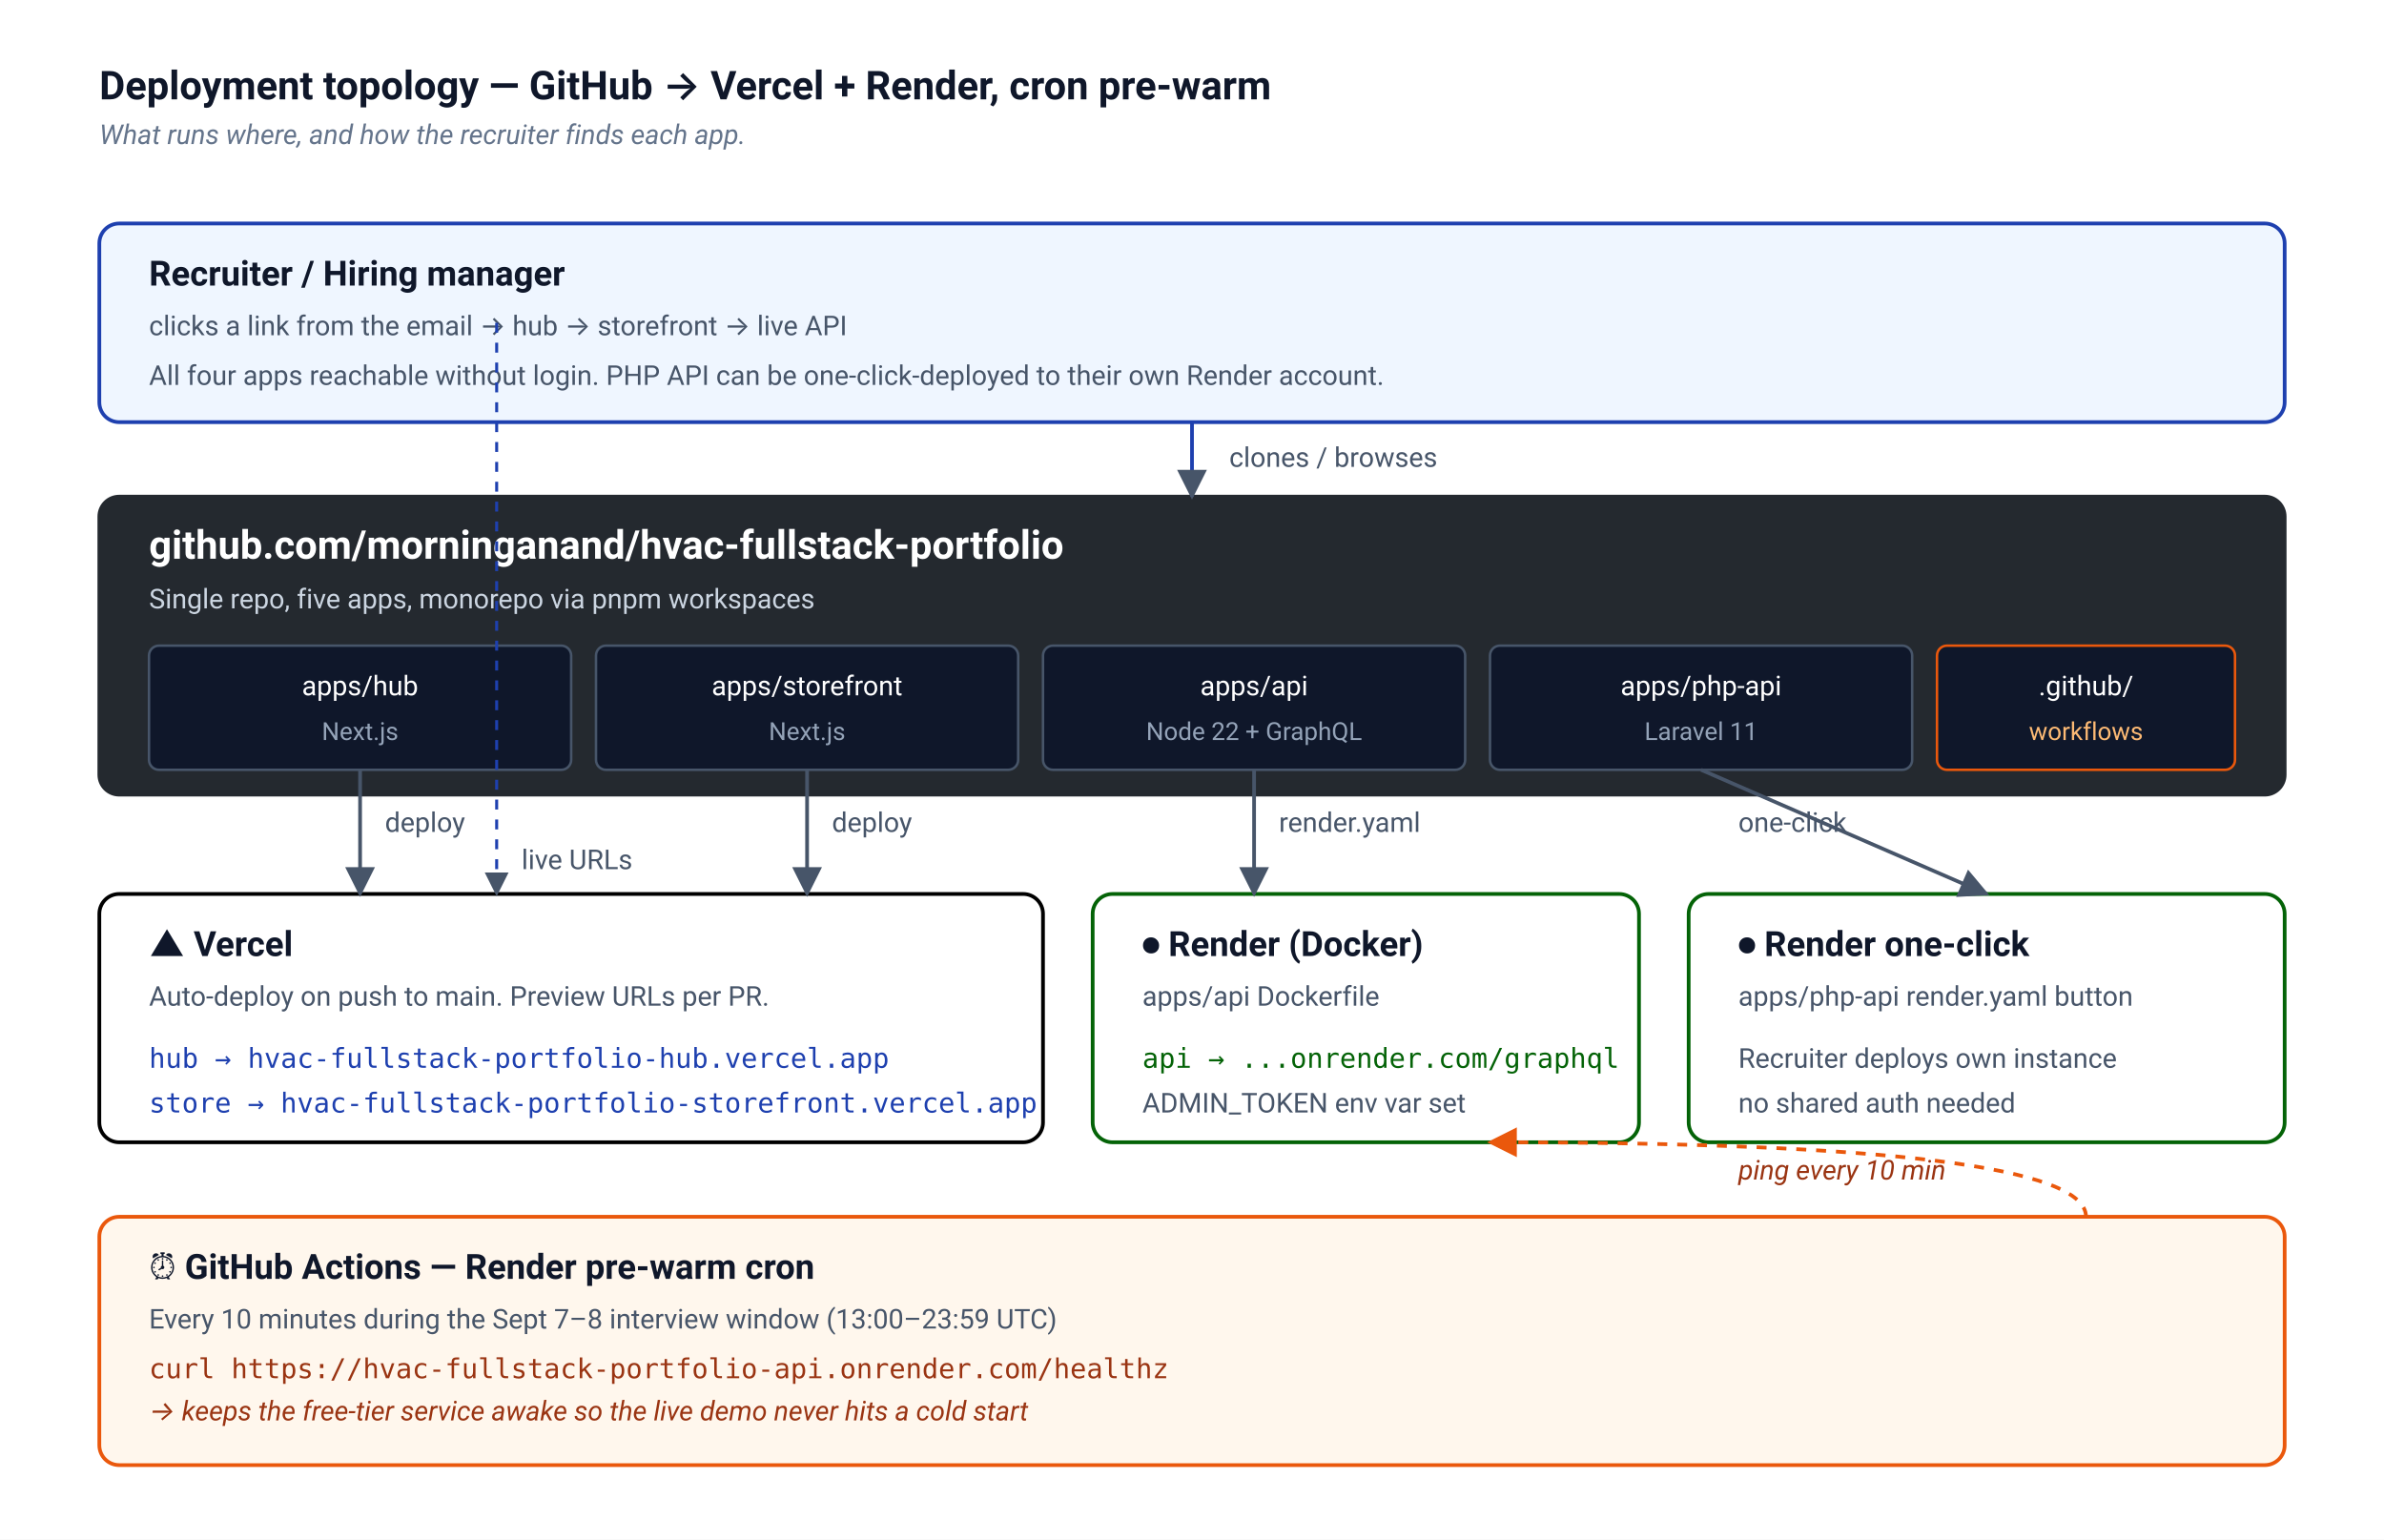
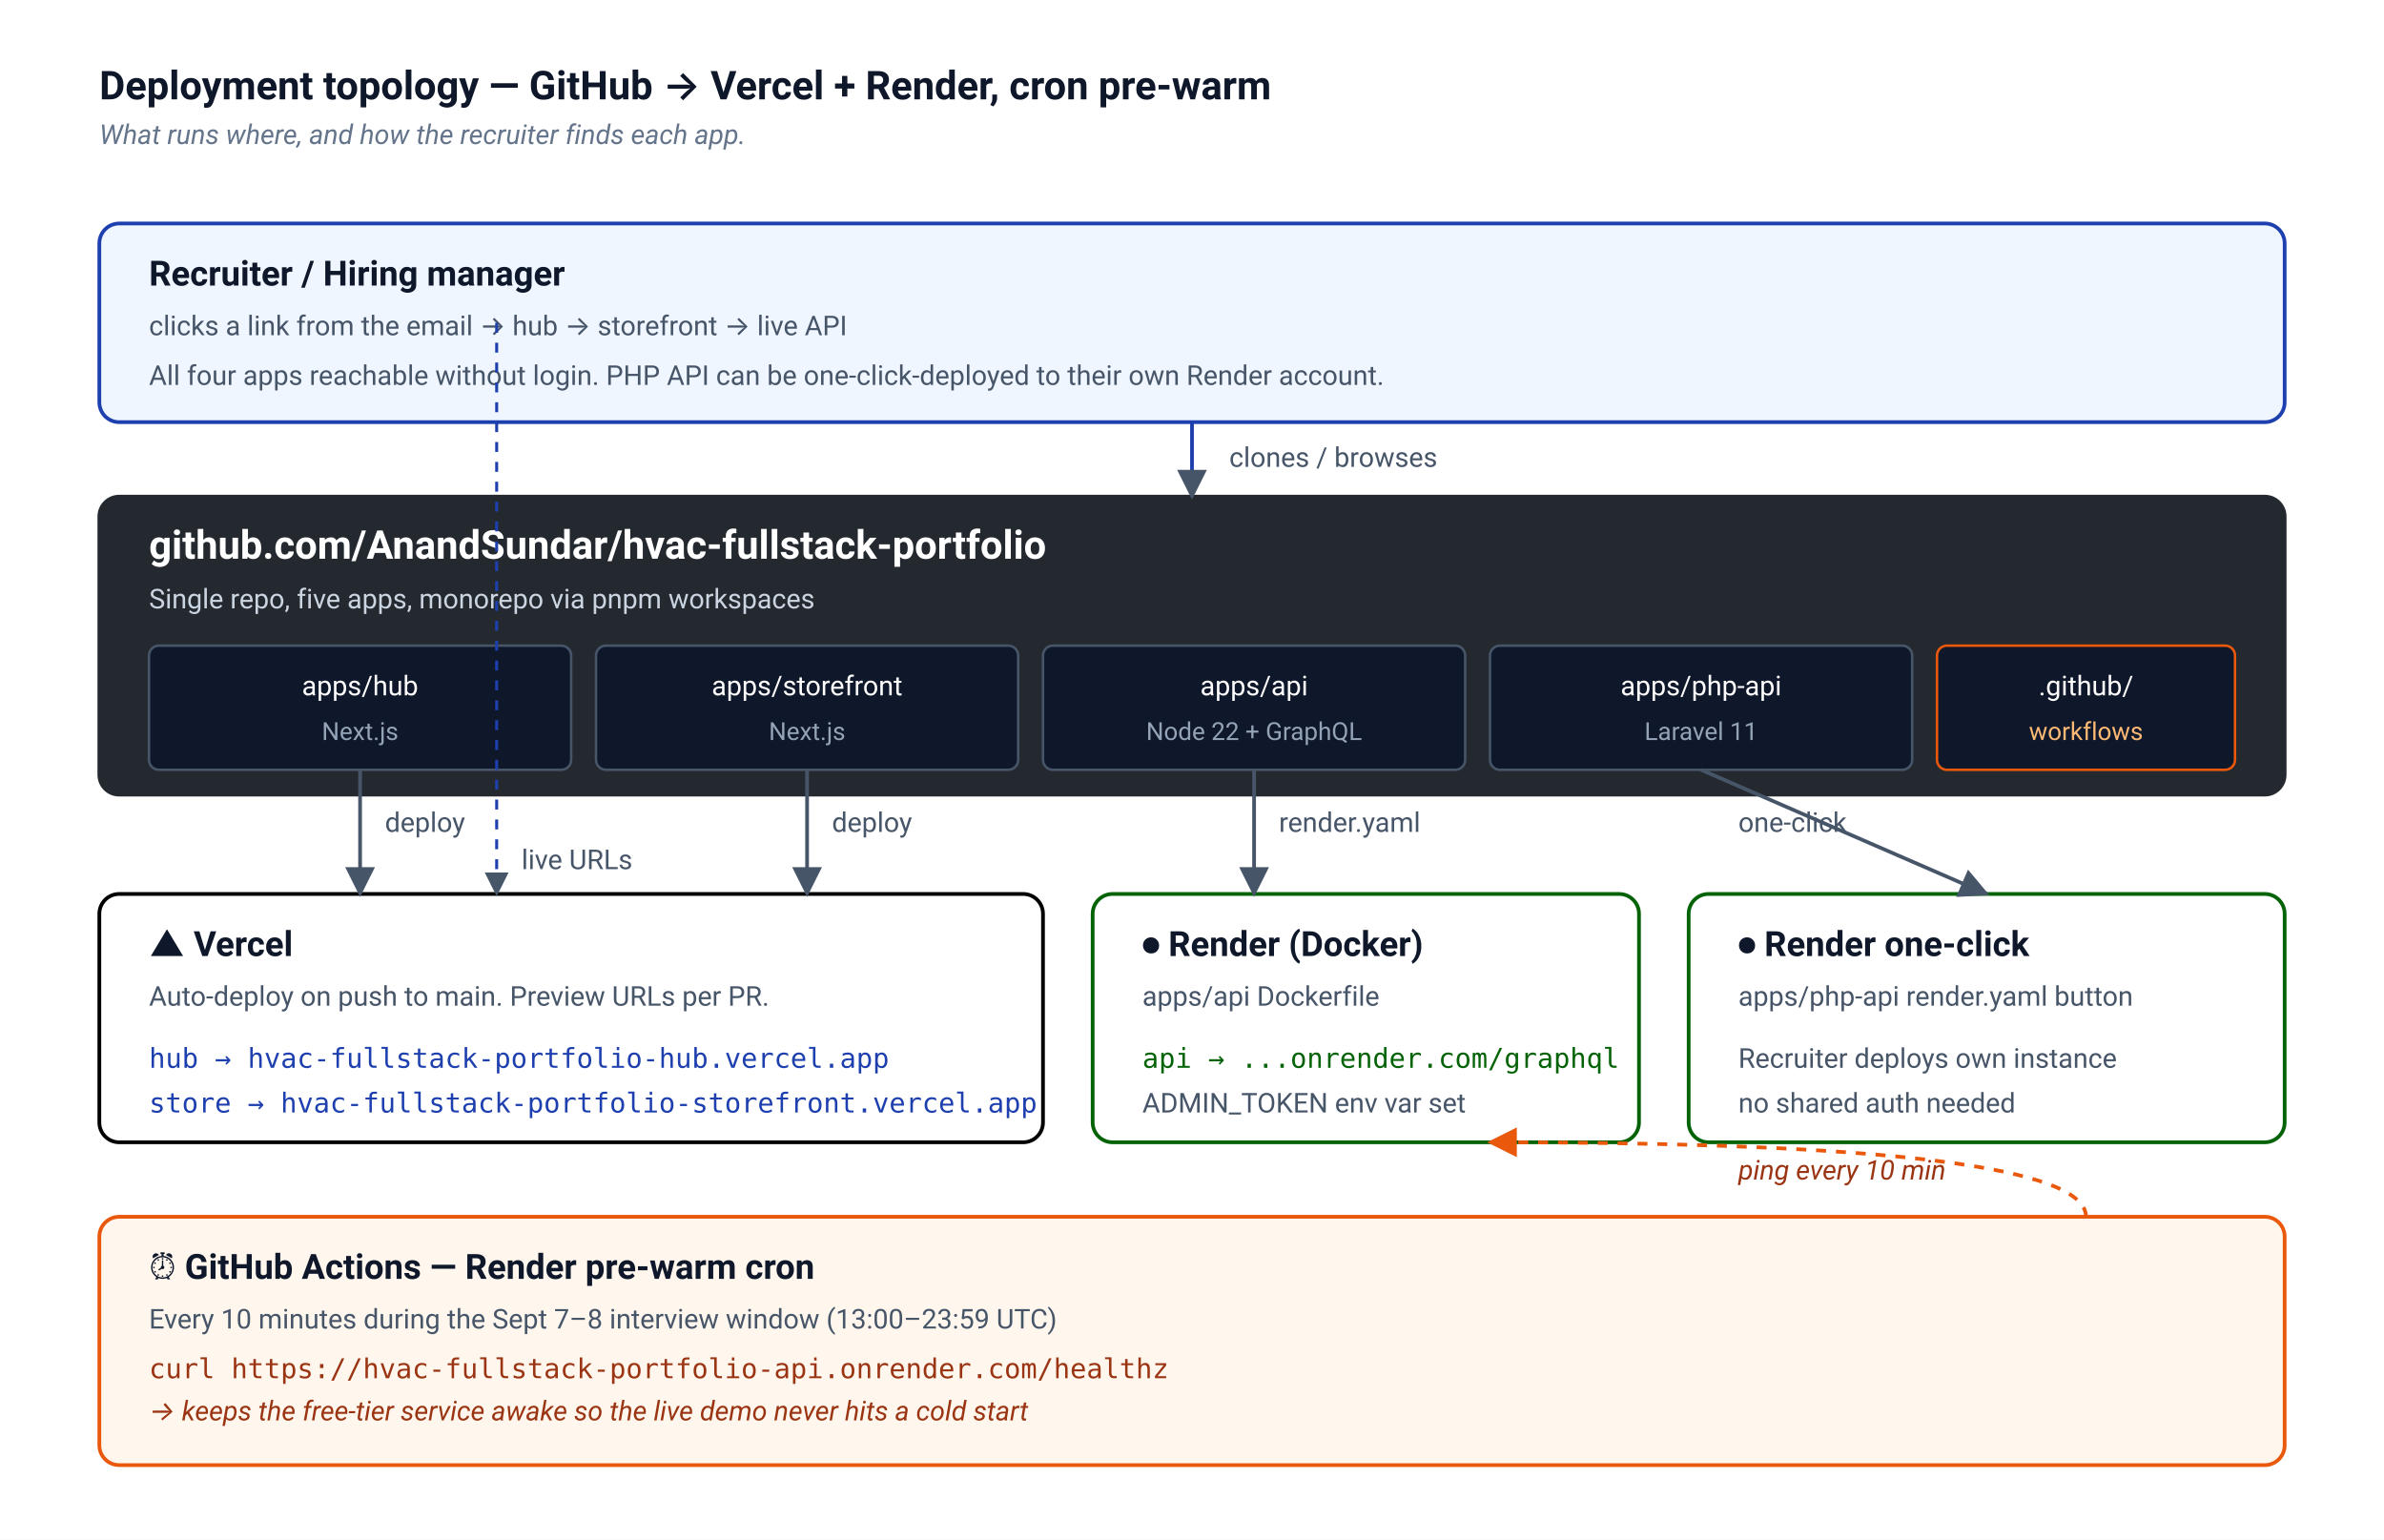
<svg xmlns="http://www.w3.org/2000/svg" viewBox="0 0 960 620" font-family="-apple-system, BlinkMacSystemFont, 'Segoe UI', Roboto, sans-serif">
  <defs>
    <marker id="arr" viewBox="0 0 10 10" refX="9" refY="5" markerWidth="8" markerHeight="8" orient="auto-start-reverse">
      <path d="M0,0 L10,5 L0,10 z" fill="#475569" />
    </marker>
    <marker id="arr-cron" viewBox="0 0 10 10" refX="9" refY="5" markerWidth="8" markerHeight="8" orient="auto-start-reverse">
      <path d="M0,0 L10,5 L0,10 z" fill="#ea580c" />
    </marker>
    <style>
      .gh-box { fill: #24292f; stroke: #24292f; stroke-width: 1.5; rx: 8; ry: 8; }
      .vercel-box { fill: #ffffff; stroke: #000000; stroke-width: 1.5; rx: 8; ry: 8; }
      .render-box { fill: #ffffff; stroke: #046307; stroke-width: 1.5; rx: 8; ry: 8; }
      .cron-box { fill: #fff7ed; stroke: #ea580c; stroke-width: 1.5; rx: 8; ry: 8; }
      .user-box { fill: #eff6ff; stroke: #1e40af; stroke-width: 1.5; rx: 8; ry: 8; }
      .label-light { font-size: 16px; font-weight: 600; fill: #ffffff; }
      .label-dark { font-size: 14px; font-weight: 600; fill: #0f172a; }
      .label-sub-light { font-size: 11px; fill: #cbd5e1; }
      .label-sub { font-size: 11px; fill: #475569; }
      .label-url { font-size: 11px; fill: #1e40af; font-family: 'Menlo', 'Consolas', monospace; }
      .label-url-green { font-size: 11px; fill: #046307; font-family: 'Menlo', 'Consolas', monospace; }
      .label-cron { font-size: 11px; fill: #9a3412; font-family: 'Menlo', 'Consolas', monospace; }
      .edge-label { font-size: 11px; fill: #475569; }
      .edge-cron { font-size: 11px; fill: #9a3412; font-style: italic; }
    </style>
  </defs>
  <rect width="960" height="620" fill="#ffffff" />
  <text x="40" y="40" font-size="16" font-weight="600" fill="#0f172a">Deployment topology — GitHub → Vercel + Render, cron pre-warm</text>
  <text x="40" y="58" font-size="11" font-style="italic" fill="#64748b">What runs where, and how the recruiter finds each app.</text>
  <rect x="40" y="90" width="880" height="80" class="user-box" />
  <text x="60" y="115" class="label-dark">Recruiter / Hiring manager</text>
  <text x="60" y="135" class="label-sub">clicks a link from the email → hub → storefront → live API</text>
  <text x="60" y="155" class="label-sub">All four apps reachable without login. PHP API can be one-click-deployed to their own Render account.</text>
  <rect x="40" y="200" width="880" height="120" class="gh-box" />
-   <text x="60" y="225" class="label-light">github.com/morninganand/hvac-fullstack-portfolio</text>
+   <text x="60" y="225" class="label-light">github.com/AnandSundar/hvac-fullstack-portfolio</text>
  <text x="60" y="245" class="label-sub-light">Single repo, five apps, monorepo via pnpm workspaces</text>
  <rect x="60" y="260" width="170" height="50" fill="#0f172a" stroke="#475569" rx="4" />
  <text x="145" y="280" font-size="11" fill="#ffffff" text-anchor="middle">apps/hub</text>
  <text x="145" y="298" font-size="10" fill="#94a3b8" text-anchor="middle">Next.js</text>
  <rect x="240" y="260" width="170" height="50" fill="#0f172a" stroke="#475569" rx="4" />
  <text x="325" y="280" font-size="11" fill="#ffffff" text-anchor="middle">apps/storefront</text>
  <text x="325" y="298" font-size="10" fill="#94a3b8" text-anchor="middle">Next.js</text>
  <rect x="420" y="260" width="170" height="50" fill="#0f172a" stroke="#475569" rx="4" />
  <text x="505" y="280" font-size="11" fill="#ffffff" text-anchor="middle">apps/api</text>
  <text x="505" y="298" font-size="10" fill="#94a3b8" text-anchor="middle">Node 22 + GraphQL</text>
  <rect x="600" y="260" width="170" height="50" fill="#0f172a" stroke="#475569" rx="4" />
  <text x="685" y="280" font-size="11" fill="#ffffff" text-anchor="middle">apps/php-api</text>
  <text x="685" y="298" font-size="10" fill="#94a3b8" text-anchor="middle">Laravel 11</text>
  <rect x="780" y="260" width="120" height="50" fill="#0f172a" stroke="#ea580c" rx="4" />
  <text x="840" y="280" font-size="11" fill="#ffffff" text-anchor="middle">.github/</text>
  <text x="840" y="298" font-size="10" fill="#fdba74" text-anchor="middle">workflows</text>
  <rect x="40" y="360" width="380" height="100" class="vercel-box" />
  <text x="60" y="385" class="label-dark">▲ Vercel</text>
  <text x="60" y="405" class="label-sub">Auto-deploy on push to main. Preview URLs per PR.</text>
  <text x="60" y="430" class="label-url">hub  → hvac-fullstack-portfolio-hub.vercel.app</text>
  <text x="60" y="448" class="label-url">store → hvac-fullstack-portfolio-storefront.vercel.app</text>
  <rect x="440" y="360" width="220" height="100" class="render-box" />
  <text x="460" y="385" class="label-dark">⏺ Render (Docker)</text>
  <text x="460" y="405" class="label-sub">apps/api Dockerfile</text>
  <text x="460" y="430" class="label-url-green">api → ...onrender.com/graphql</text>
  <text x="460" y="448" class="label-sub">ADMIN_TOKEN env var set</text>
  <rect x="680" y="360" width="240" height="100" class="render-box" />
  <text x="700" y="385" class="label-dark">⏺ Render one-click</text>
  <text x="700" y="405" class="label-sub">apps/php-api render.yaml button</text>
  <text x="700" y="430" class="label-sub">Recruiter deploys own instance</text>
  <text x="700" y="448" class="label-sub">no shared auth needed</text>
  <rect x="40" y="490" width="880" height="100" class="cron-box" />
  <text x="60" y="515" class="label-dark">⏰ GitHub Actions — Render pre-warm cron</text>
  <text x="60" y="535" class="label-sub">Every 10 minutes during the Sept 7–8 interview window (13:00–23:59 UTC)</text>
  <text x="60" y="555" class="label-cron">curl https://hvac-fullstack-portfolio-api.onrender.com/healthz</text>
  <text x="60" y="572" class="edge-cron">→ keeps the free-tier service awake so the live demo never hits a cold start</text>
  <line x1="145" y1="310" x2="145" y2="360" stroke="#475569" stroke-width="1.5" marker-end="url(#arr)" />
  <line x1="325" y1="310" x2="325" y2="360" stroke="#475569" stroke-width="1.5" marker-end="url(#arr)" />
  <line x1="505" y1="310" x2="505" y2="360" stroke="#475569" stroke-width="1.5" marker-end="url(#arr)" />
  <line x1="685" y1="310" x2="800" y2="360" stroke="#475569" stroke-width="1.5" marker-end="url(#arr)" />
  <text x="155" y="335" class="edge-label">deploy</text>
  <text x="335" y="335" class="edge-label">deploy</text>
  <text x="515" y="335" class="edge-label">render.yaml</text>
  <text x="700" y="335" class="edge-label">one-click</text>
  <line x1="480" y1="170" x2="480" y2="200" stroke="#1e40af" stroke-width="1.5" marker-end="url(#arr)" />
  <text x="495" y="188" class="edge-label">clones / browses</text>
  <path d="M 200 130 Q 200 340 200 360" stroke="#1e40af" stroke-width="1.2" stroke-dasharray="4 4" fill="none" marker-end="url(#arr)" />
  <text x="210" y="350" class="edge-label">live URLs</text>
  <path d="M 840 490 Q 840 460 600 460" stroke="#ea580c" stroke-width="1.5" stroke-dasharray="4 4" fill="none" marker-end="url(#arr-cron)" />
  <text x="700" y="475" class="edge-cron">ping every 10 min</text>
</svg>
